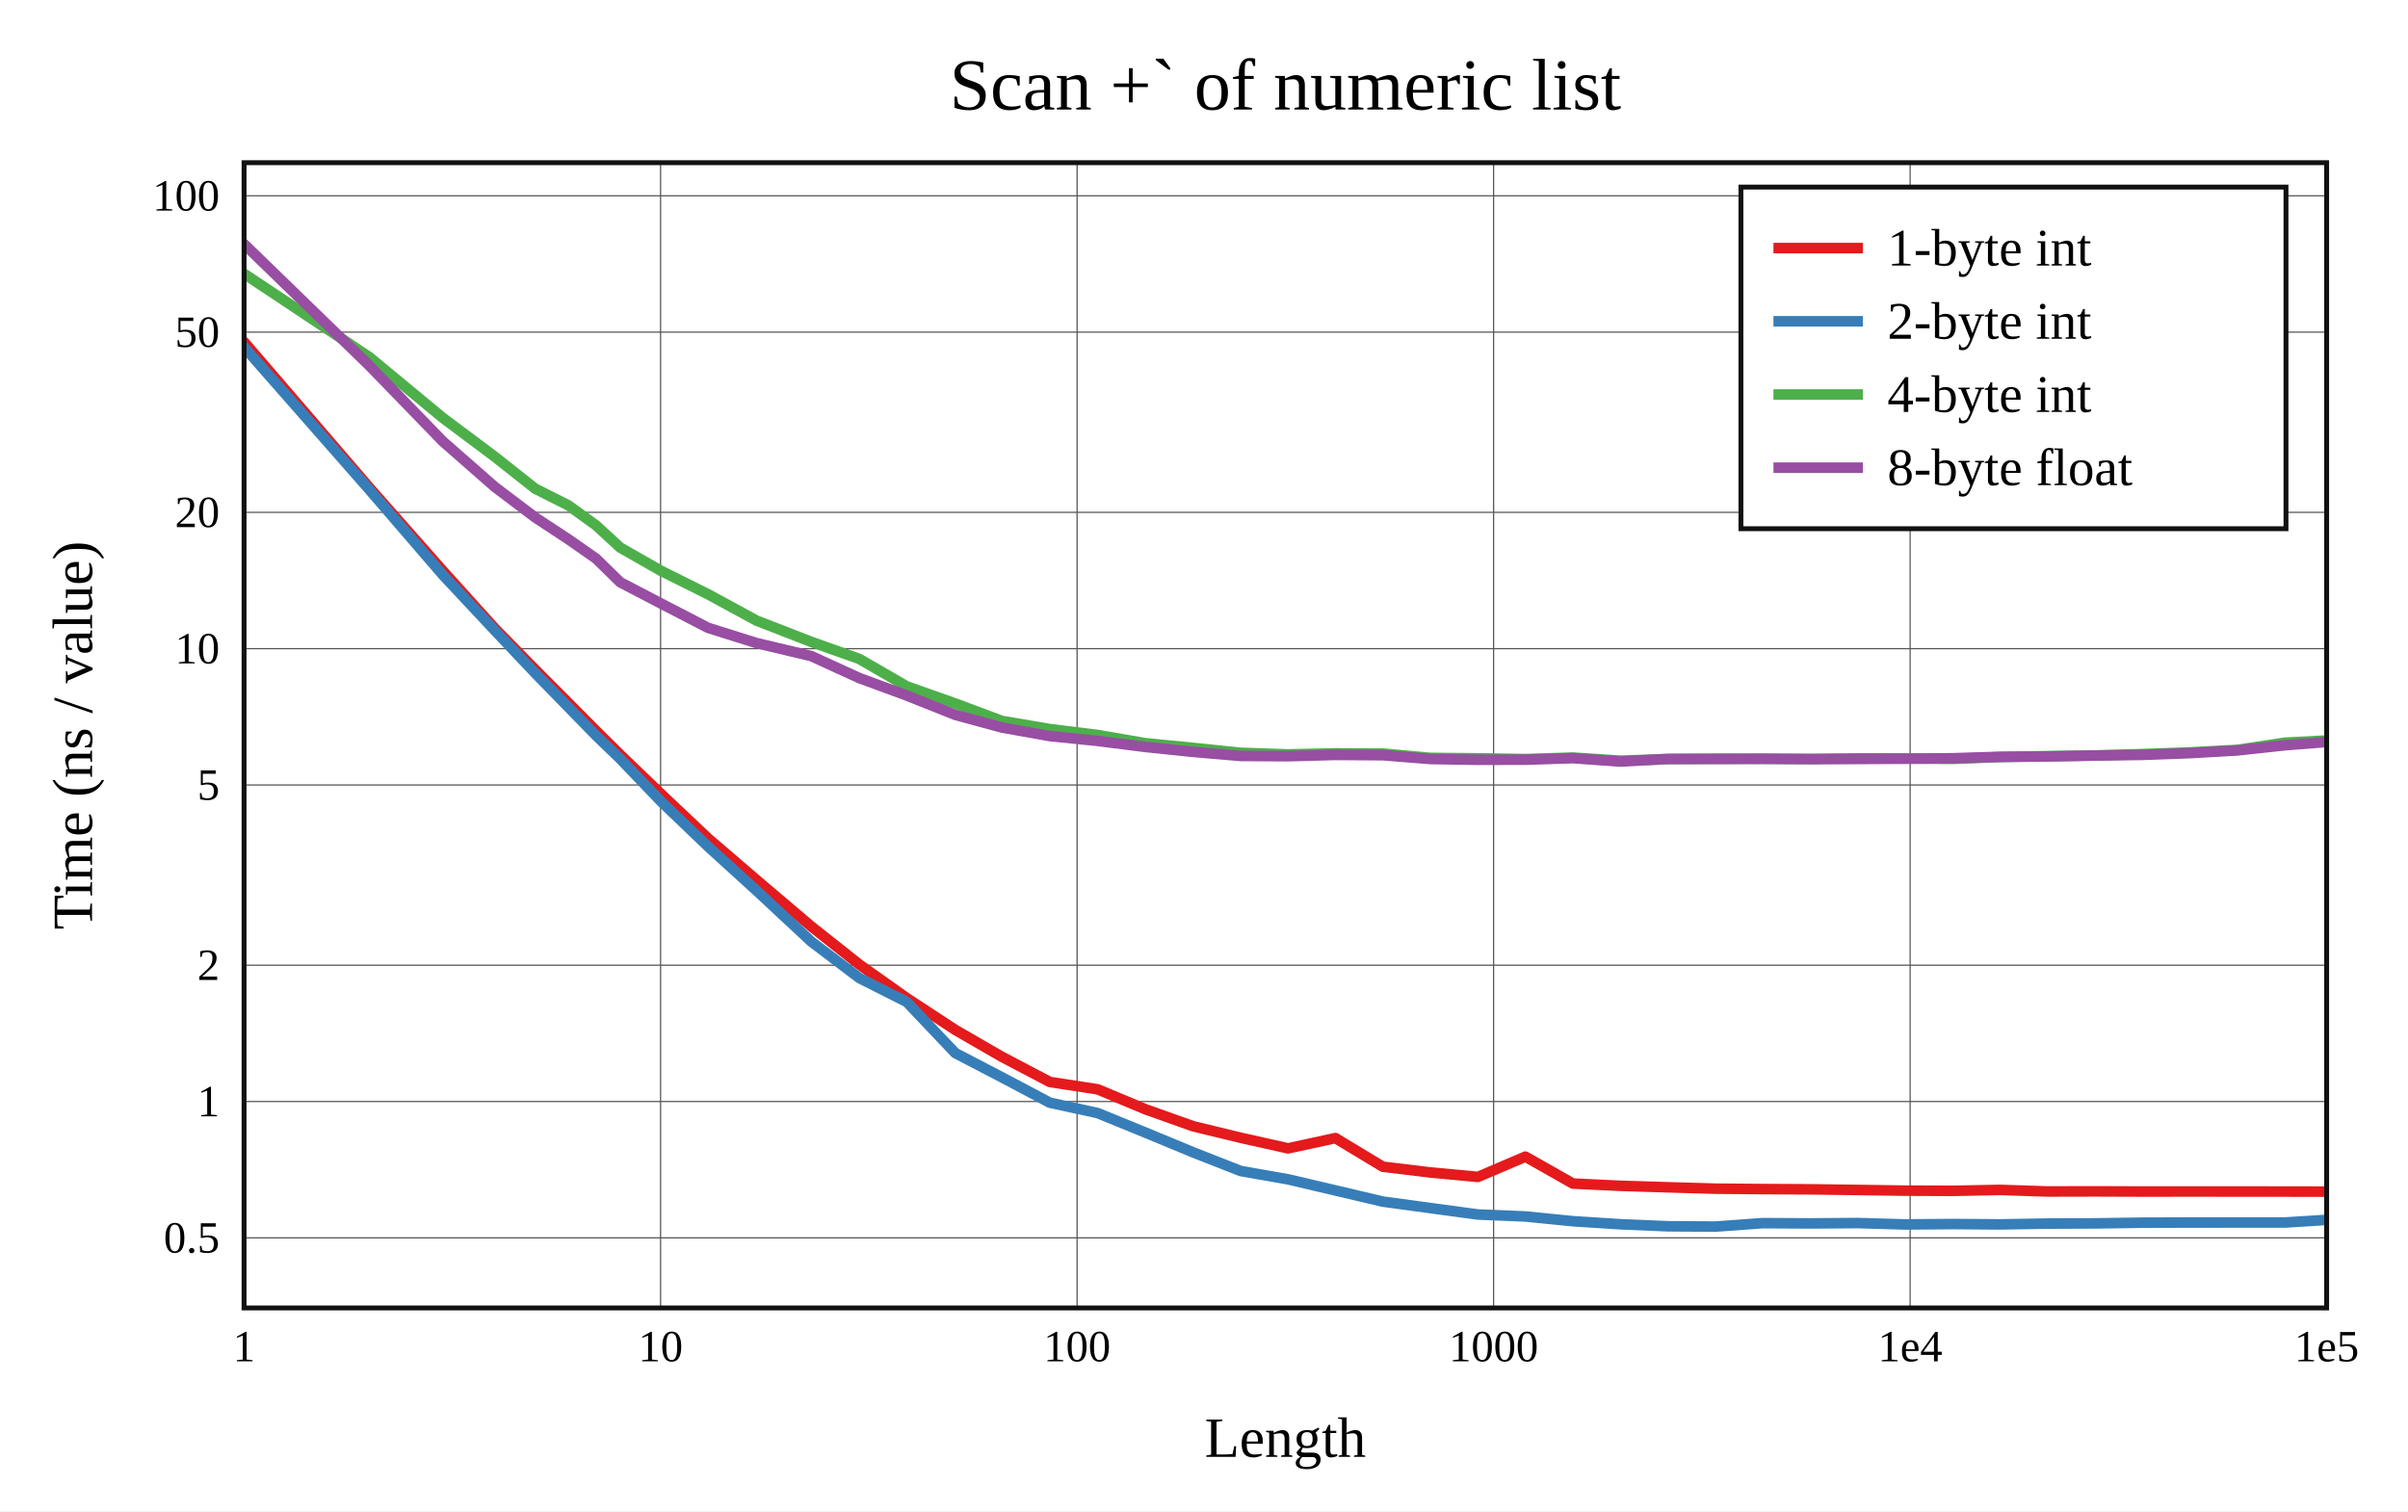
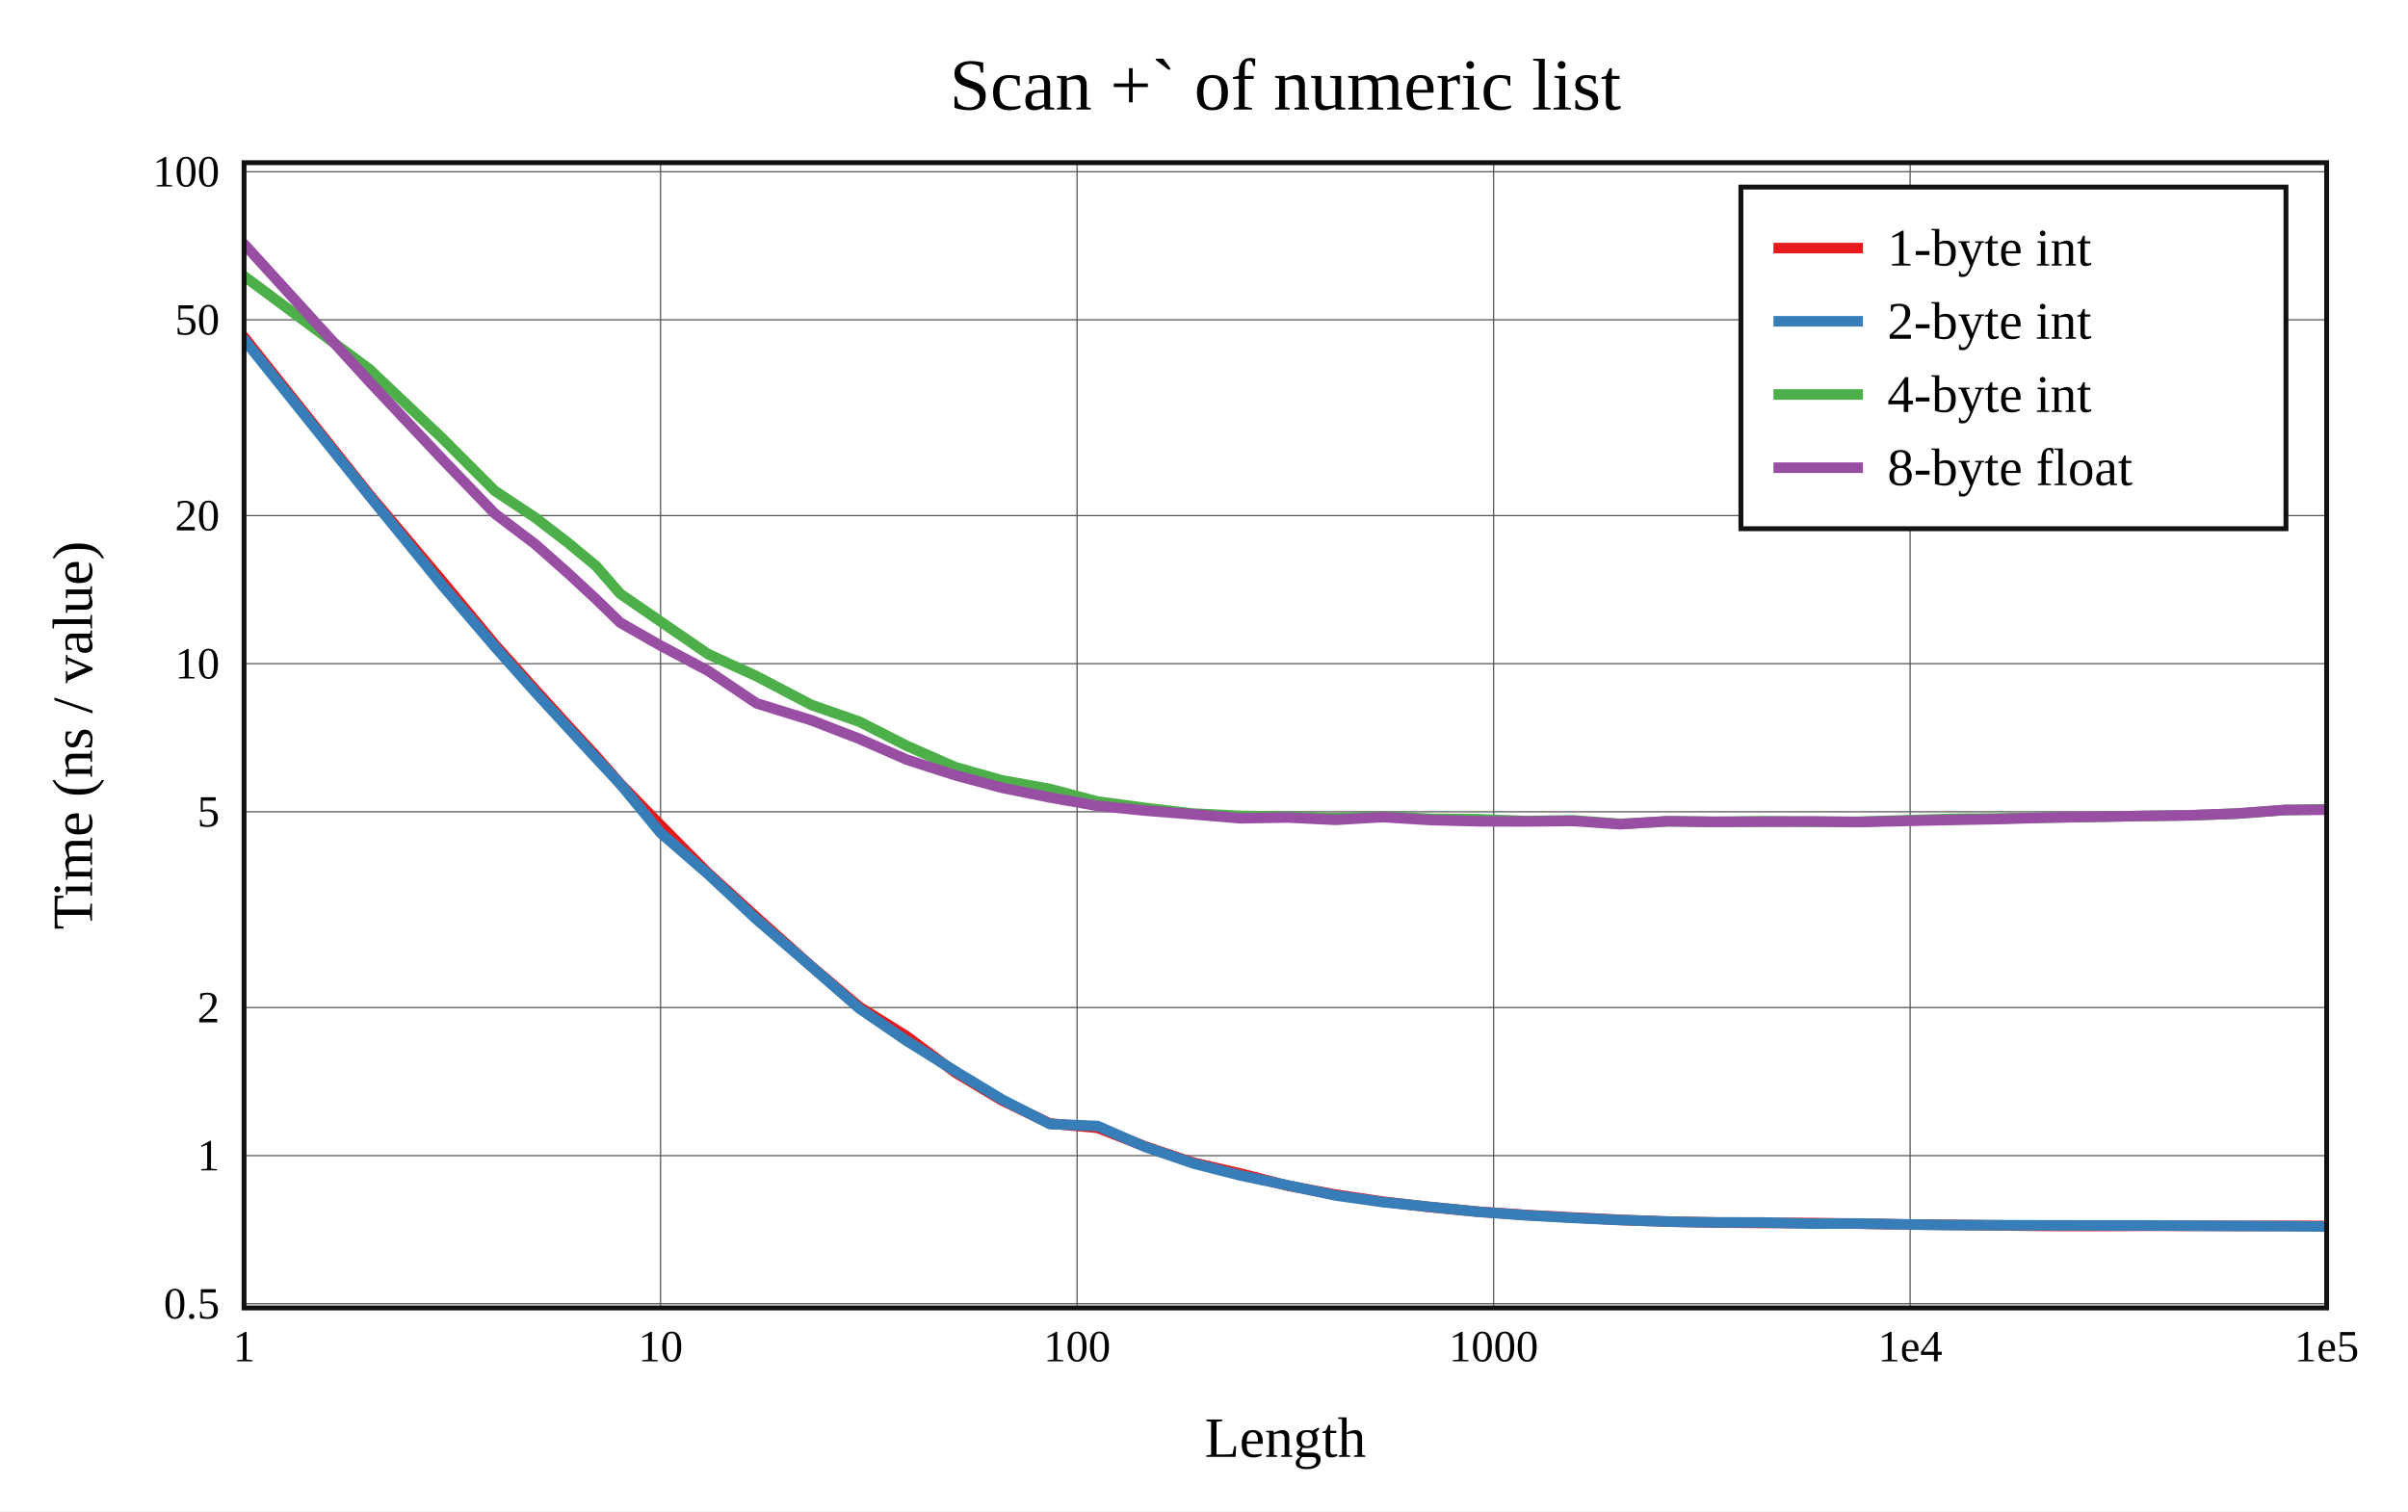
<svg xmlns="http://www.w3.org/2000/svg" viewBox="-60 -40 592 371.6" height="557.4" width="888">
  <g stroke-width="2.6" font-size="14px" text-anchor="middle">
    <defs>
      <clipPath id="clip">
        <rect x="0" y="0" width="512" height="281.6" />
      </clipPath>
    </defs>
    <rect fill="white" x="-60" y="-40" width="592" height="371.6" />
    <text dy="0.33em" font-size="18px" x="256" y="-19">Scan +` of numeric list</text>
    <text dy="0.33em" x="256" y="313.6">Length</text>
    <text dy="0.33em" transform="rotate(-90)" x="-140.8" y="-42">Time (ns / value)</text>
    <g stroke-width="0.3" stroke="#555">
      <path d="M102.4 0v281.6" />
      <path d="M204.8 0v281.6" />
      <path d="M307.2 0v281.6" />
      <path d="M409.6 0v281.6" />
-       <path d="M0 264.364h512" />
-       <path d="M0 230.844h512" />
-       <path d="M0 197.325h512" />
-       <path d="M0 153.014h512" />
-       <path d="M0 119.494h512" />
-       <path d="M0 85.975h512" />
-       <path d="M0 41.664h512" />
-       <path d="M0 8.144h512" />
+       <path d="M0 280.567h512" />
+       <path d="M0 244.153h512" />
+       <path d="M0 207.739h512" />
+       <path d="M0 159.602h512" />
+       <path d="M0 123.188h512" />
+       <path d="M0 86.774h512" />
+       <path d="M0 38.637h512" />
+       <path d="M0 2.223h512" />
    </g>
    <g font-size="11px">
      <text dy="0.33em" x="0" y="291.1">1</text>
      <text dy="0.33em" x="102.4" y="291.1">10</text>
      <text dy="0.33em" x="204.8" y="291.1">100</text>
      <text dy="0.33em" x="307.2" y="291.1">1000</text>
      <text dy="0.33em" x="409.6" y="291.1">1e4</text>
      <text dy="0.33em" x="512" y="291.1">1e5</text>
      <g text-anchor="end">
-         <text dy="0.33em" x="-6" y="264.364">0.5</text>
-         <text dy="0.33em" x="-6" y="230.844">1</text>
-         <text dy="0.33em" x="-6" y="197.325">2</text>
-         <text dy="0.33em" x="-6" y="153.014">5</text>
-         <text dy="0.33em" x="-6" y="119.494">10</text>
-         <text dy="0.33em" x="-6" y="85.975">20</text>
-         <text dy="0.33em" x="-6" y="41.664">50</text>
-         <text dy="0.33em" x="-6" y="8.144">100</text>
+         <text dy="0.33em" x="-6" y="280.567">0.5</text>
+         <text dy="0.33em" x="-6" y="244.153">1</text>
+         <text dy="0.33em" x="-6" y="207.739">2</text>
+         <text dy="0.33em" x="-6" y="159.602">5</text>
+         <text dy="0.33em" x="-6" y="123.188">10</text>
+         <text dy="0.33em" x="-6" y="86.774">20</text>
+         <text dy="0.33em" x="-6" y="38.637">50</text>
+         <text dy="0.33em" x="-6" y="2.223">100</text>
      </g>
    </g>
    <g clip-path="url(#clip)" fill="none" stroke-linecap="round" stroke-linejoin="round">
-       <path stroke="#e41a1c" d="M0 44.074L30.825 79.917L48.857 100.35L61.651 114.519L71.575 124.649L79.683 132.781L86.538 139.686L92.476 145.57L102.4 155.115L114.068 166.134L125.998 176.374L139.441 187.785L151.257 197.145L162.925 205.418L174.855 213.239L186.321 219.856L198.093 226.039L209.84 227.84L221.63 232.764L233.344 236.933L245.012 239.762L256.666 242.365L268.302 239.839L279.962 246.876L291.655 248.289L303.347 249.382L315.011 244.4L326.69 251.018L338.358 251.575L350.017 251.935L361.689 252.273L373.362 252.374L385.036 252.438L396.699 252.589L408.369 252.758L420.04 252.805L431.708 252.575L443.376 252.962L455.043 252.936L466.711 252.978L478.379 252.968L490.047 252.975L501.715 252.985L513.383 253.006" />
-       <path stroke="#377eb8" d="M0 45.314L30.825 80.418L48.857 101.345L61.651 115.021L71.575 125.511L79.683 133.826L86.538 140.855L92.476 146.584L102.4 156.951L114.068 168.139L125.998 178.991L139.441 191.511L151.257 200.474L162.925 206.361L174.855 218.932L186.321 224.895L198.093 231.133L209.84 233.681L221.63 238.497L233.344 243.352L245.012 247.933L256.666 249.979L268.302 252.708L279.962 255.452L291.655 257.045L303.347 258.626L315.011 259.108L326.69 260.274L338.358 261.025L350.017 261.521L361.689 261.6L373.362 260.751L385.036 260.817L396.699 260.731L408.369 261.068L420.04 260.971L431.708 261.058L443.376 260.858L455.043 260.809L466.711 260.638L478.379 260.603L490.047 260.594L501.715 260.596L513.383 259.863" />
-       <path stroke="#4daf4a" d="M0 27.304L30.825 47.819L48.857 62.741L61.651 72.308L71.575 80.158L79.683 84.232L86.538 89.175L92.476 94.643L102.4 100.304L114.068 106.115L125.998 112.602L139.441 117.82L151.257 122.022L162.925 128.77L174.855 132.988L186.321 137.266L198.093 139.265L209.84 140.724L221.63 142.753L233.344 143.898L245.012 145.1L256.666 145.494L268.302 145.235L279.962 145.289L291.655 146.349L303.347 146.457L315.011 146.642L326.69 146.278L338.358 147.034L350.017 146.655L361.689 146.556L373.362 146.575L385.036 146.635L396.699 146.465L408.369 146.497L420.04 146.597L431.708 146.149L443.376 145.916L455.043 145.768L466.711 145.42L478.379 144.995L490.047 144.387L501.715 142.617L513.383 142.001" />
-       <path stroke="#984ea3" d="M0 20L30.825 49.923L48.857 68.516L61.651 79.73L71.575 87.225L79.683 92.565L86.538 97.348L92.476 103.162L102.4 108.337L114.068 114.376L125.998 118.123L139.441 121.319L151.257 126.727L162.925 131.02L174.855 135.777L186.321 138.886L198.093 140.989L209.84 142.179L221.63 143.668L233.344 144.88L245.012 145.874L256.666 145.941L268.302 145.621L279.962 145.696L291.655 146.628L303.347 146.818L315.011 146.795L326.69 146.413L338.358 147.254L350.017 146.598L361.689 146.617L373.362 146.566L385.036 146.637L396.699 146.616L408.369 146.556L420.04 146.448L431.708 146.087L443.376 145.998L455.043 145.772L466.711 145.61L478.379 145.185L490.047 144.51L501.715 143.25L513.383 142.328" />
+       <path stroke="#e41a1c" d="M0 42.878L30.825 81.638L48.857 103.042L61.651 118.469L71.575 129.561L79.683 138.473L86.538 145.894L92.476 152.699L102.4 162.88L114.068 174.677L125.998 185.555L139.441 197.575L151.257 207.553L162.925 214.813L174.855 223.704L186.321 230.569L198.093 236.25L209.84 237.315L221.63 241.932L233.344 245.876L245.012 248.573L256.666 251.559L268.302 253.724L279.962 255.463L291.655 256.821L303.347 257.927L315.011 258.737L326.69 259.369L338.358 259.949L350.017 260.37L361.689 260.602L373.362 260.697L385.036 260.721L396.699 260.868L408.369 261.074L420.04 261.179L431.708 261.312L443.376 261.426L455.043 261.455L466.711 261.397L478.379 261.404L490.047 261.44L501.715 261.412L513.383 261.44" />
+       <path stroke="#377eb8" d="M0 43.502L30.825 81.949L48.857 104.082L61.651 119.032L71.575 130.185L79.683 138.981L86.538 146.42L92.476 152.779L102.4 164.794L114.068 174.929L125.998 186.073L139.441 197.633L151.257 207.964L162.925 215.945L174.855 223.382L186.321 230.33L198.093 236.38L209.84 236.871L221.63 242.04L233.344 246.056L245.012 249.05L256.666 251.467L268.302 253.932L279.962 255.58L291.655 256.767L303.347 257.963L315.011 258.808L326.69 259.453L338.358 259.989L350.017 260.367L361.689 260.571L373.362 260.579L385.036 260.879L396.699 260.831L408.369 261.065L420.04 261.212L431.708 261.251L443.376 261.294L455.043 261.309L466.711 261.311L478.379 261.372L490.047 261.425L501.715 261.506L513.383 261.6" />
+       <path stroke="#4daf4a" d="M0 27.897L30.825 50.792L48.857 67.886L61.651 80.694L71.575 87.271L79.683 93.495L86.538 99.171L92.476 105.996L102.4 112.824L114.068 120.831L125.998 126.27L139.441 133.317L151.257 137.444L162.925 143.384L174.855 148.633L186.321 151.882L198.093 153.993L209.84 157.092L221.63 158.664L233.344 160.041L245.012 160.614L256.666 160.786L268.302 161.185L279.962 160.737L291.655 161.33L303.347 161.428L315.011 161.878L326.69 161.706L338.358 162.583L350.017 161.953L361.689 162.069L373.362 161.935L385.036 162.052L396.699 162.06L408.369 161.694L420.04 161.338L431.708 161.235L443.376 161.028L455.043 160.854L466.711 160.613L478.379 160.481L490.047 160.063L501.715 159.182L513.383 158.954" />
+       <path stroke="#984ea3" d="M0 20L30.825 53.851L48.857 73.024L61.651 86.29L71.575 93.804L79.683 100.966L86.538 107.32L92.476 113.093L102.4 118.752L114.068 124.936L125.998 132.938L139.441 137.094L151.257 141.664L162.925 146.789L174.855 150.623L186.321 153.702L198.093 156.081L209.84 158.143L221.63 159.318L233.344 160.232L245.012 161.207L256.666 161.005L268.302 161.58L279.962 160.906L291.655 161.634L303.347 161.932L315.011 161.975L326.69 161.854L338.358 162.663L350.017 161.933L361.689 162.085L373.362 162.049L385.036 161.978L396.699 162.129L408.369 161.856L420.04 161.606L431.708 161.384L443.376 161.036L455.043 160.814L466.711 160.643L478.379 160.469L490.047 160.028L501.715 159.157L513.383 159.087" />
    </g>
    <rect stroke-width="1.2" stroke="#111" fill="none" x="0" y="0" width="512" height="281.6" />
    <g transform="translate(368,6)" text-anchor="start" font-size="13px">
      <rect stroke-width="1.2" stroke="#111" fill="white" x="0" y="0" width="134" height="84" />
      <path stroke="#e41a1c" d="M8 15h22" />
      <path stroke="#377eb8" d="M8 33h22" />
      <path stroke="#4daf4a" d="M8 51h22" />
      <path stroke="#984ea3" d="M8 69h22" />
      <text dy="0.33em" x="36" y="15">1-byte int</text>
      <text dy="0.33em" x="36" y="33">2-byte int</text>
      <text dy="0.33em" x="36" y="51">4-byte int</text>
      <text dy="0.33em" x="36" y="69">8-byte float</text>
    </g>
  </g>
</svg>
